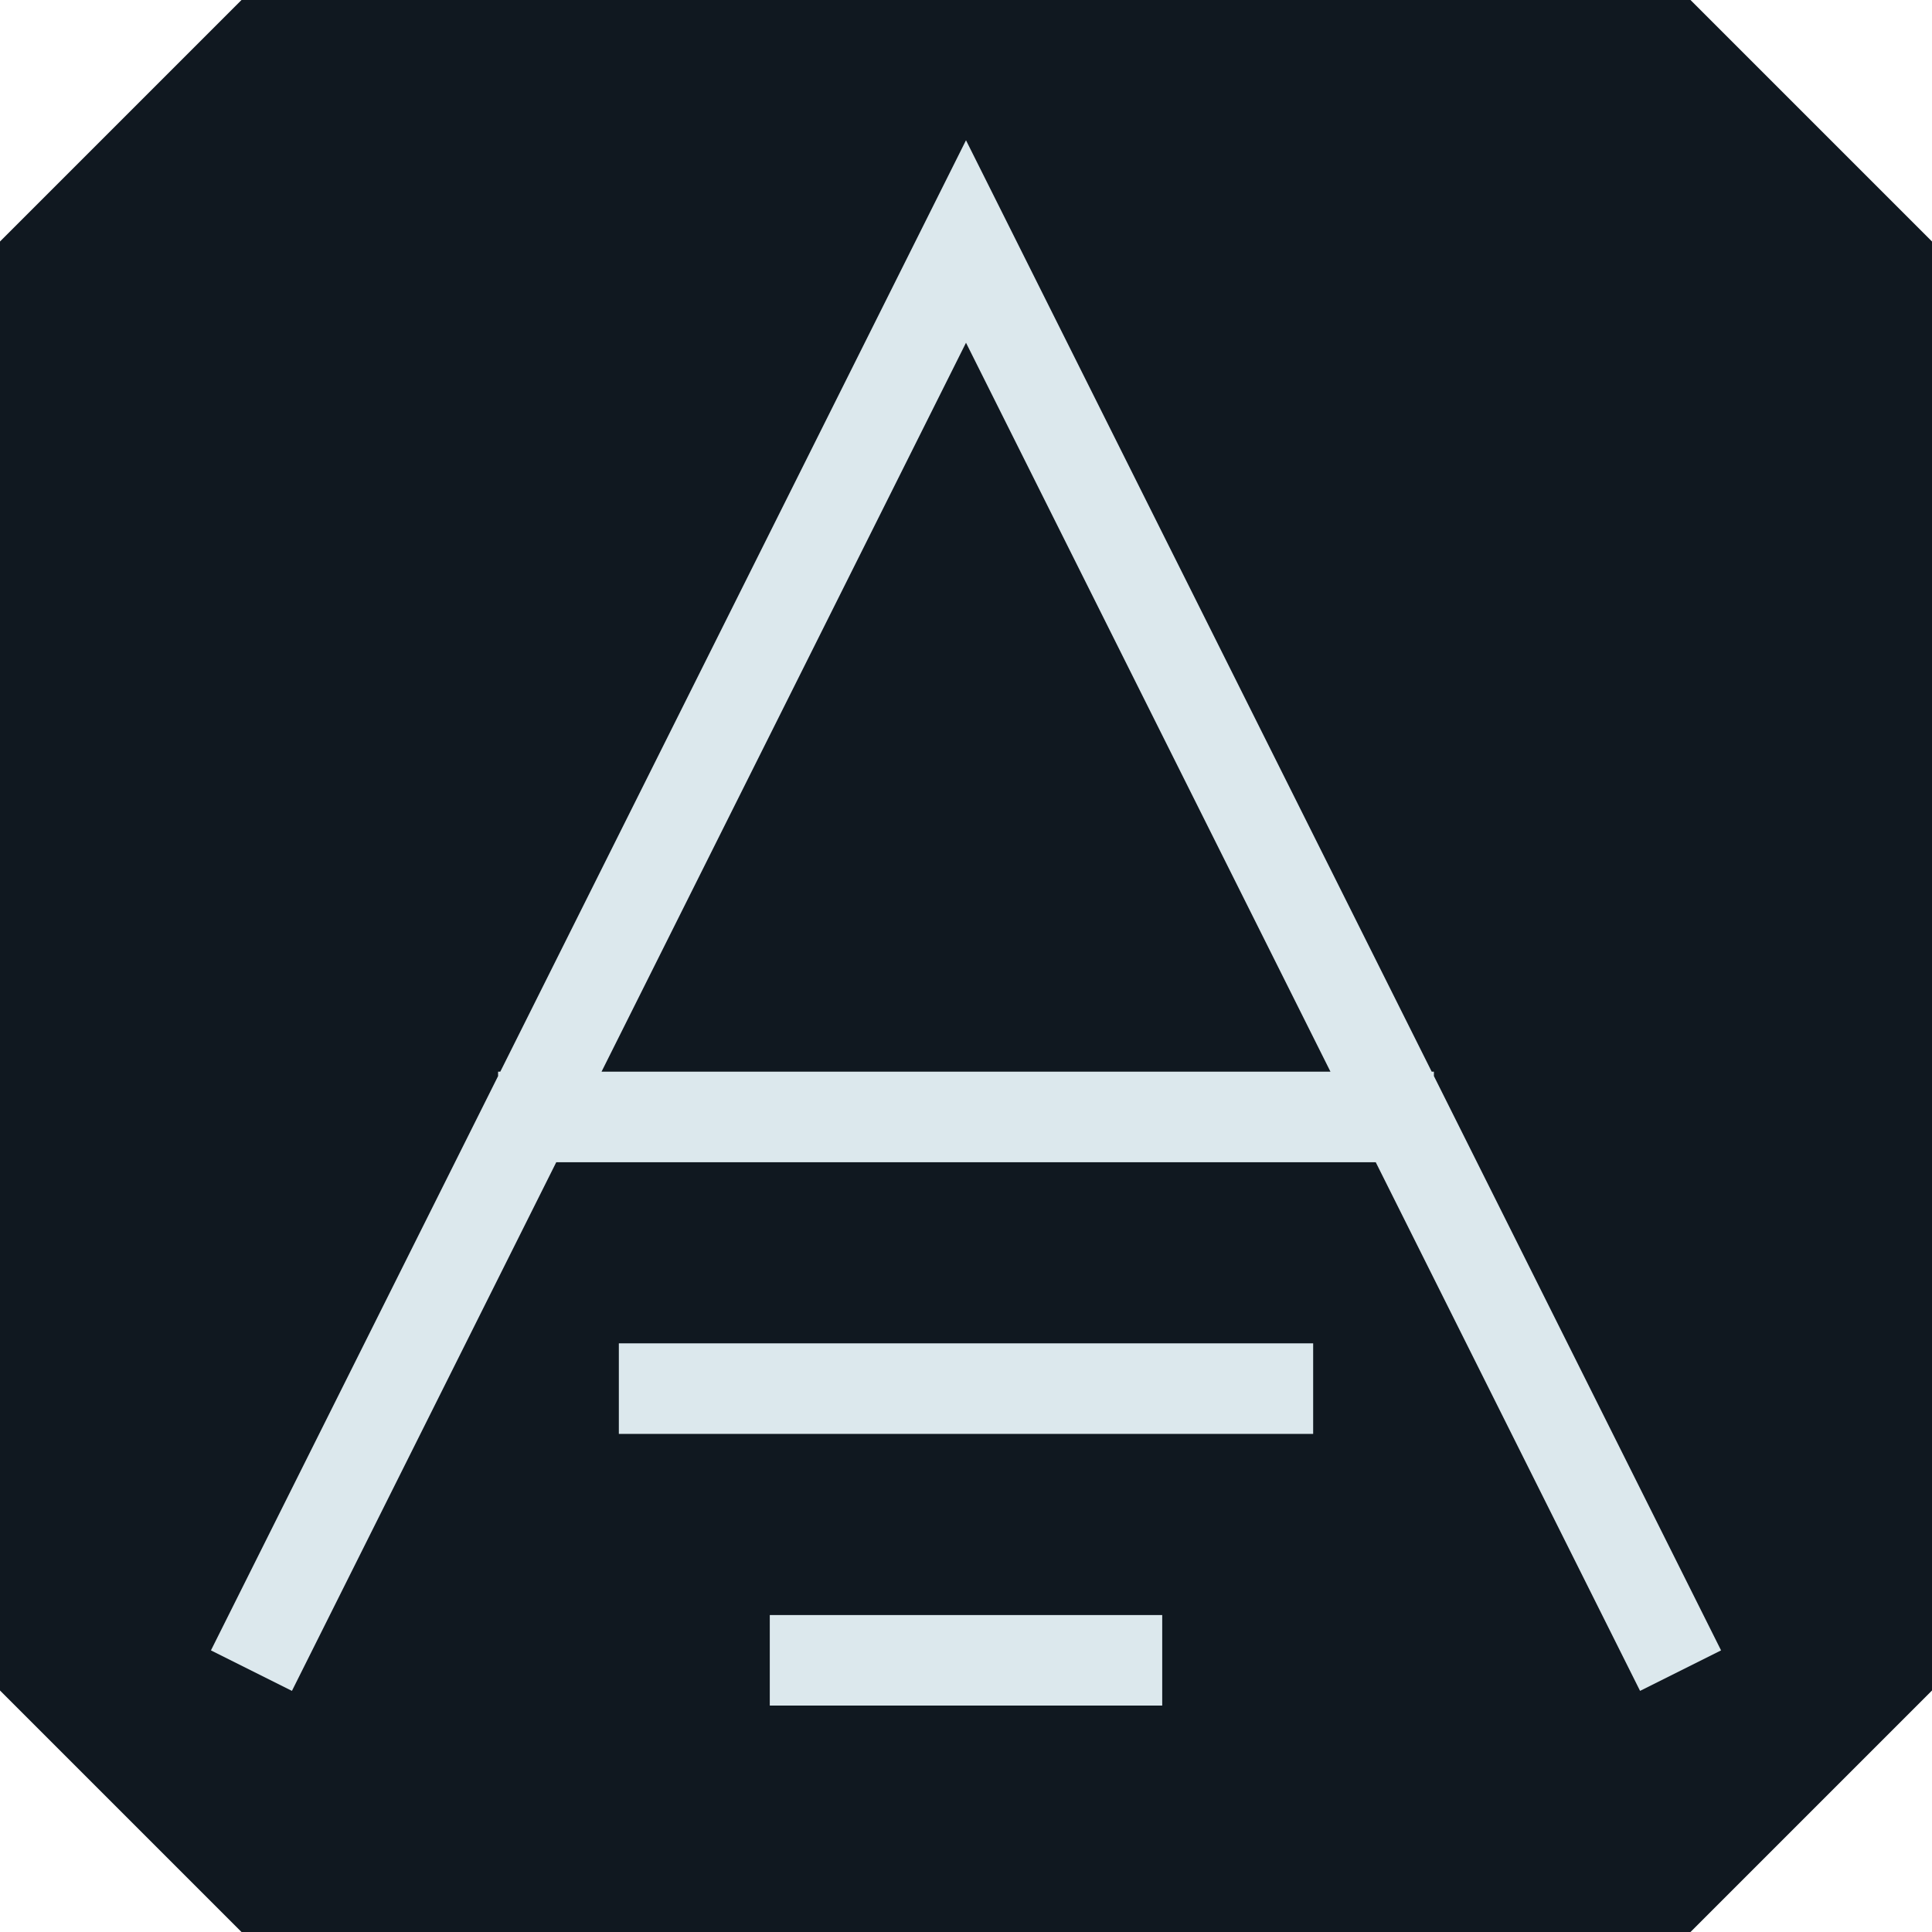
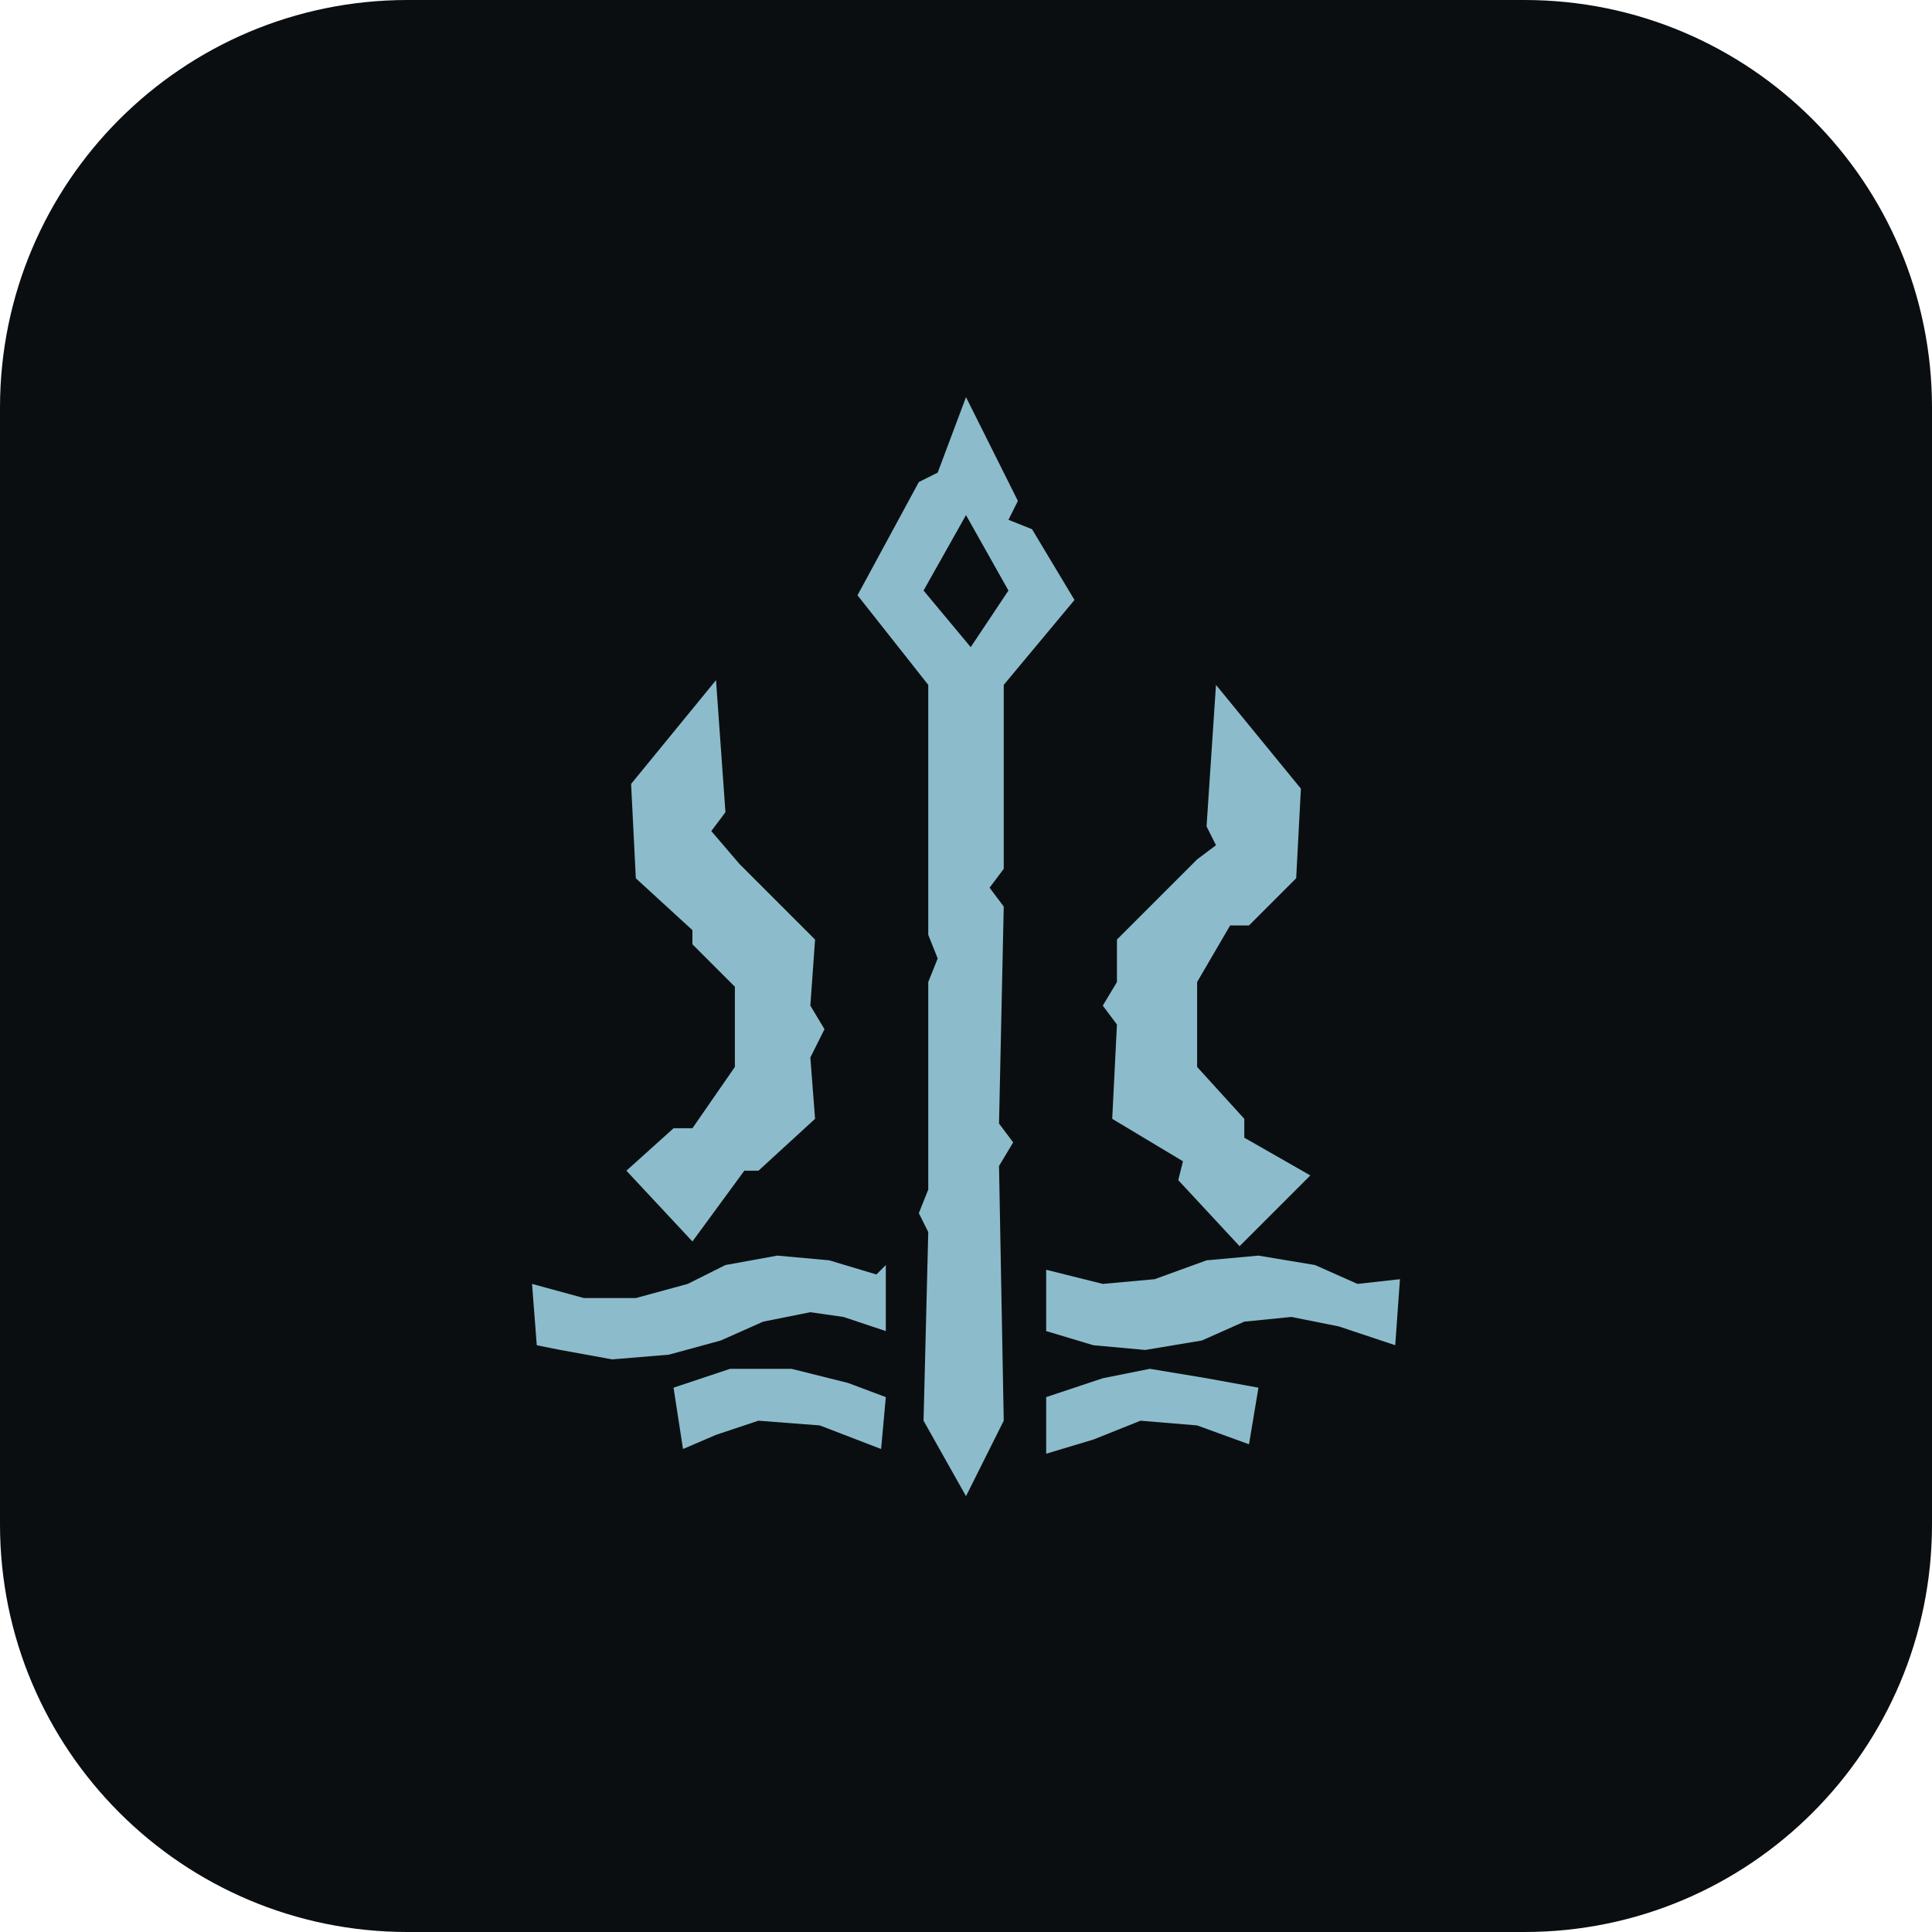
- <svg xmlns="http://www.w3.org/2000/svg" viewBox="0 0 256 256">
-   <path d="M32 0H224L256 32V224L224 256H32L0 224V32Z" fill="#101820" />
-   <path d="M36 216 128 32 220 216M72 148H184M88 184H168M108 220H148" fill="none" stroke="#dce8ed" stroke-width="12" stroke-linejoin="miter" stroke-linecap="square" />
+ <svg xmlns="http://www.w3.org/2000/svg" width="512" height="512" viewBox="0 0 512 512" role="img" aria-label="aegir app icon">
+   <rect width="512" height="512" rx="108" fill="#0B0E11" />
+   <g fill="#8CBCCB" transform="translate(96 84) scale(1.25)">
+     <path fill-rule="evenodd" d="M128 17 139 39 137 43 142 45 151 60 136 78 136 117 133 121 136 125 135 171 138 175 135 180 136 234 128 250 119 234 120 194 118 190 120 185 120 141 122 136 120 131 120 78 105 59 118 35 122 33ZM128 42 119 58 129 70 137 58Z" />
+     <path d="M75 77 77 105 74 109 80 116 96 132 95 146 98 151 95 157 96 170 84 181 81 181 70 196 56 181 66 172 70 172 79 159 79 142 70 133 70 130 58 119 57 99Z" />
+     <path d="M181 78 199 100 198 119 188 129 184 129 177 141 177 159 187 170 187 174 201 182 186 197 173 183 174 179 159 170 160 150 157 146 160 141 160 132 177 115 181 112 179 108Z" />
+     <path d="M36 205 47 208 58 208 69 205 77 201 88 199 99 200 109 203 111 201 111 215 102 212 95 211 85 213 76 217 65 220 53 221 42 219 37 218ZM145 202 157 205 168 204 179 200 190 199 202 201 211 205 220 204 219 218 207 214 197 212 187 213 178 217 166 219 155 218 145 215Z" />
+     <path d="M66 227 78 223 91 223 103 226 111 229 110 240 97 235 84 234 75 237 68 240ZM145 229 157 225 167 223 179 225 190 227 188 239 177 235 165 234 155 238 145 241Z" />
+   </g>
</svg>
